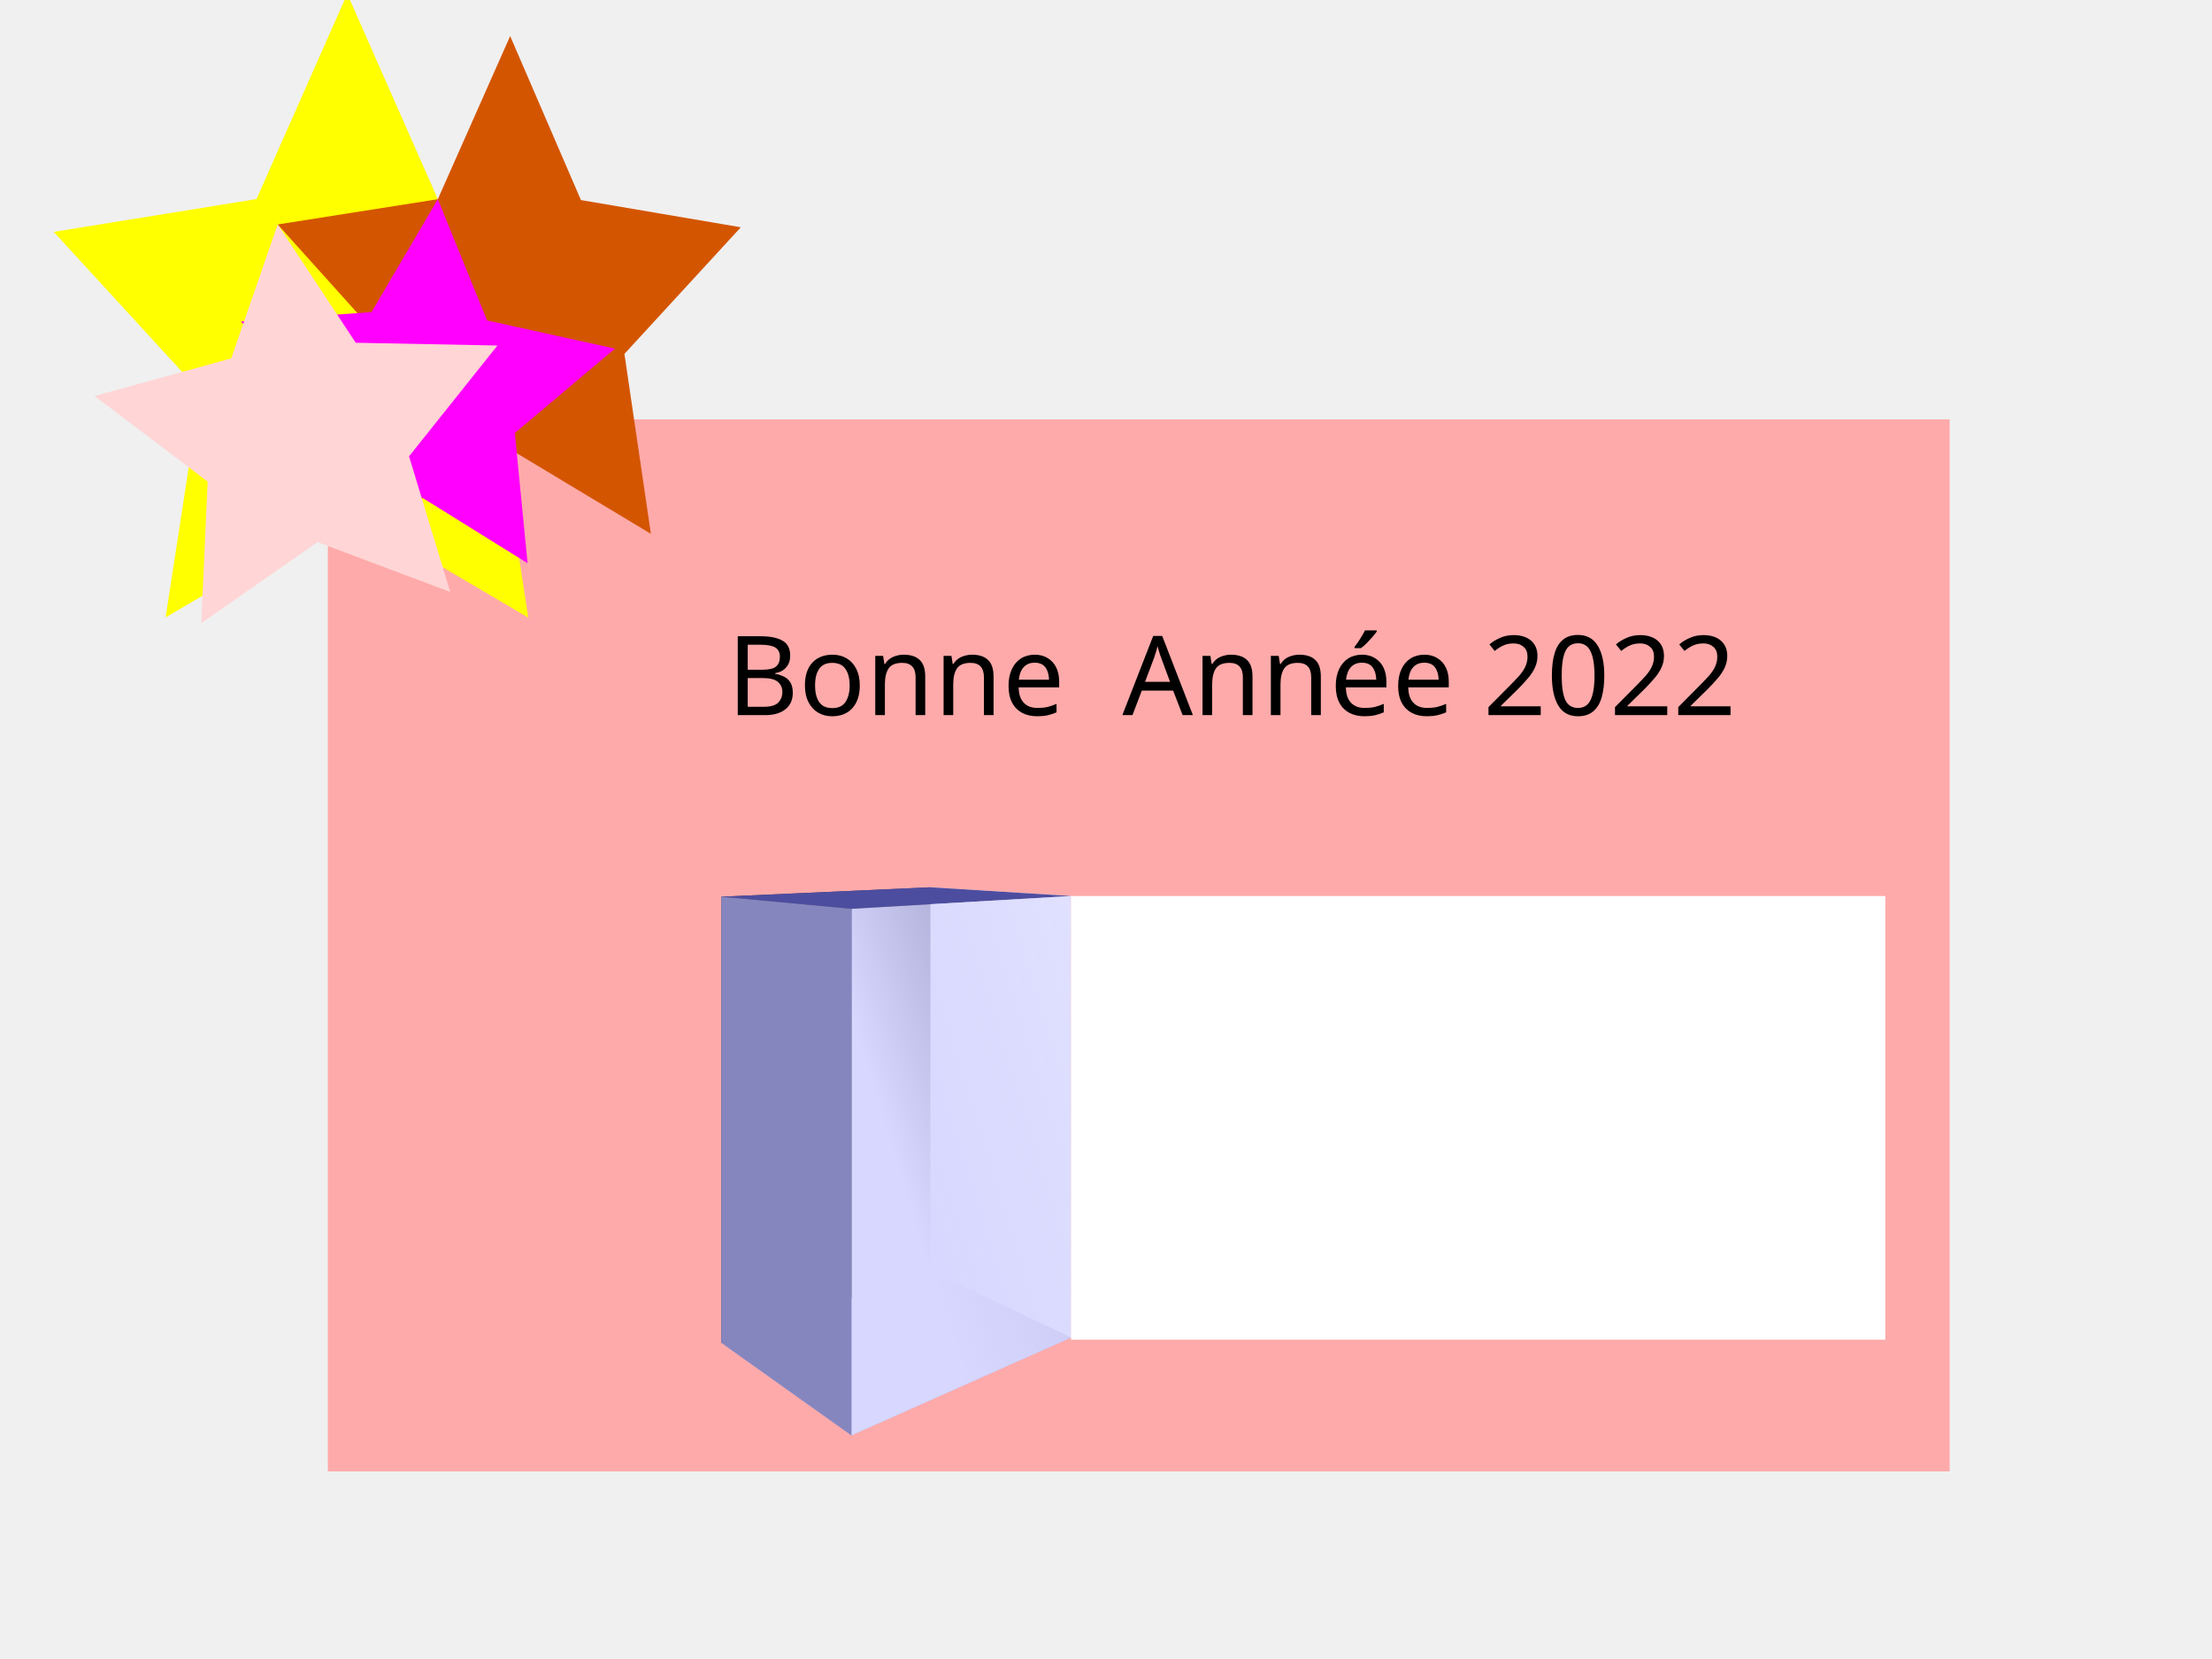
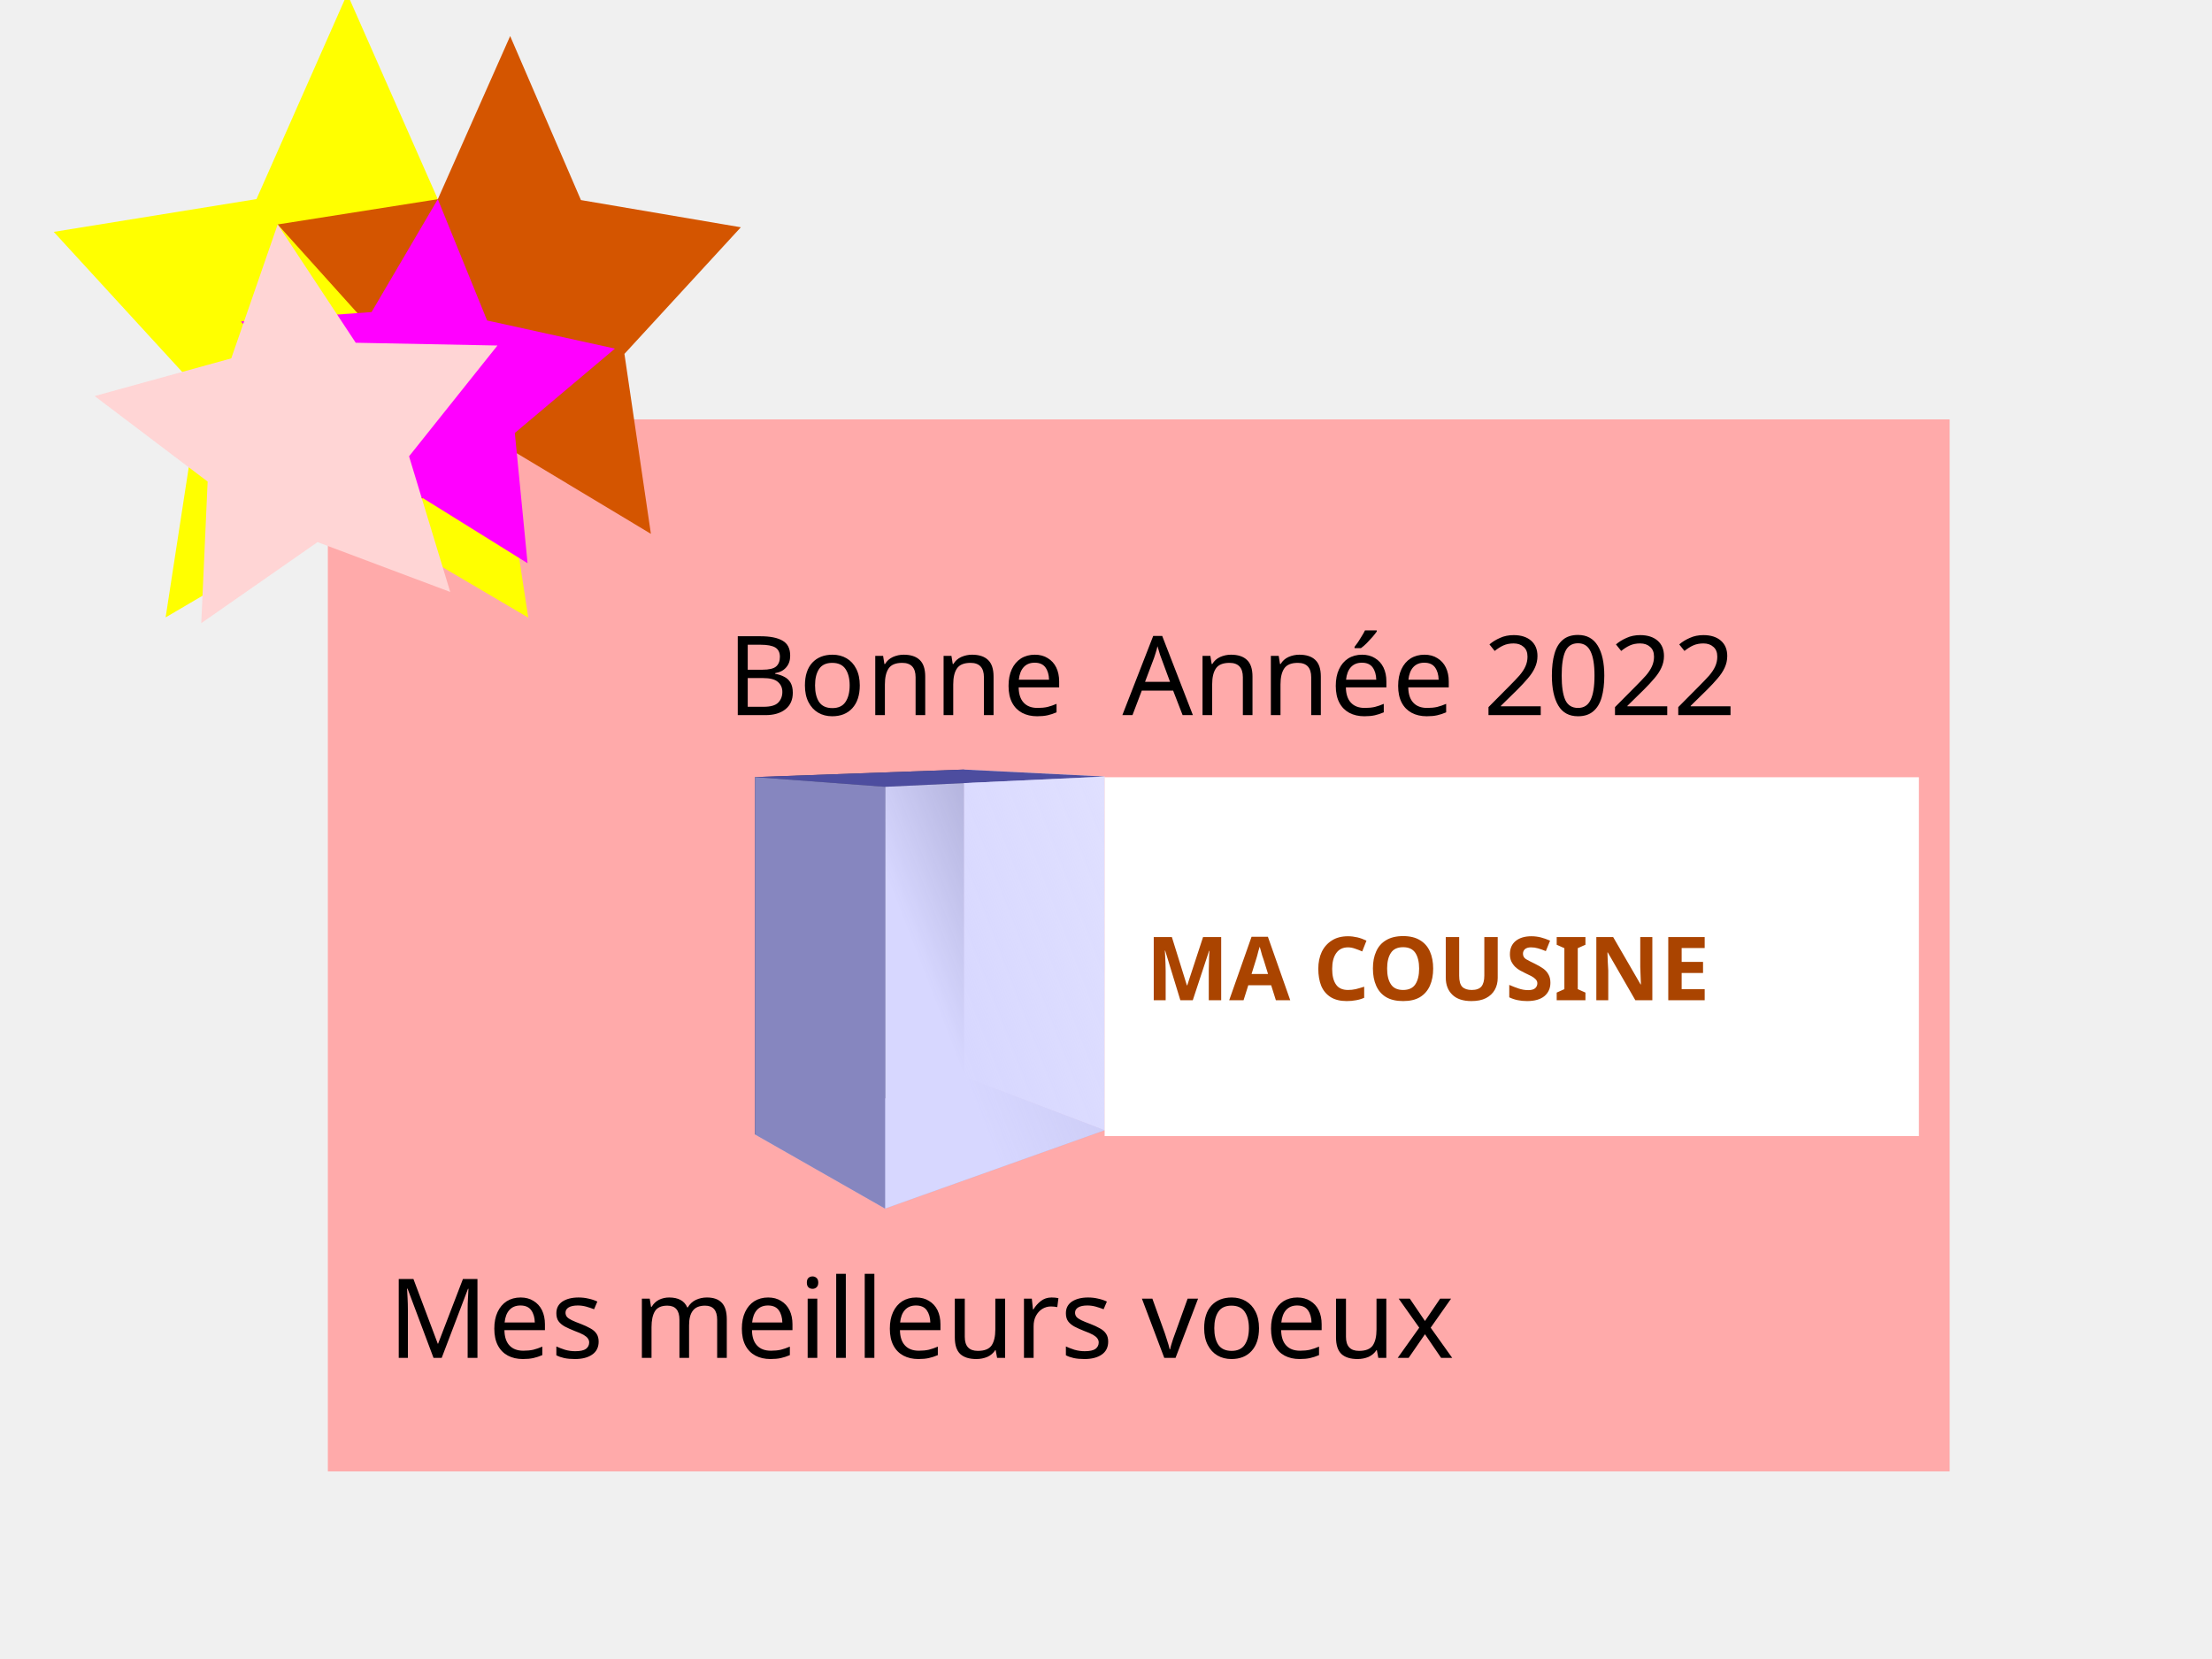
<svg xmlns="http://www.w3.org/2000/svg" xmlns:xlink="http://www.w3.org/1999/xlink" width="800" height="600" viewBox="0 0 211.667 158.75" version="1.1" id="svg5">
  <defs id="defs2">
-     <color-profile name="sRGB-IEC61966-2.1" xlink:href="../../../../WINDOWS/system32/spool/drivers/color/sRGB%20Color%20Space%20Profile.icm" id="color-profile10743" />
+     <color-profile name="sRGB-IEC61966-2.1" xlink:href="../../../../WINDOWS/system32/spool/drivers/color/sRGB%20Color%20Space%20Profile.icm" id="color-profile44197" />
    <linearGradient id="linearGradient9657">
      <stop style="stop-color:#d7d7ff;stop-opacity:1;" offset="0" id="stop9653" />
      <stop style="stop-color:#d7d7ff;stop-opacity:0;" offset="1" id="stop9655" />
    </linearGradient>
-     <linearGradient xlink:href="#linearGradient9657" id="linearGradient9659" x1="89.027" y1="121.61" x2="135.158" y2="107.315" gradientUnits="userSpaceOnUse" />
+     <linearGradient xlink:href="#linearGradient9657" id="linearGradient9659" x1="89.027" y1="121.61" x2="135.158" y2="107.315" gradientUnits="userSpaceOnUse" gradientTransform="matrix(1,0,0,0.8009213,3.216606,5.63721)" />
  </defs>
  <g id="layer1">
    <path style="fill:#ffff00;fill-rule:evenodd" id="path57" d="m 247.744,217.05 42.254,13.242 34.862,-27.301 0.464,44.277 36.737,24.72 -41.967,14.123 -12.157,42.578 -26.401,-35.549 -44.251,1.595 25.651,-36.094 z" transform="matrix(0.2645837,0,0,0.2645837,-1.5e-4,0)" />
    <rect style="fill:#ffaaaa;stroke-width:0.179" id="rect188" width="155.189" height="100.666" x="31.373" y="40.131" />
    <path style="fill:#ffff00" id="path1024" d="M 87.697,109.621 -92.17,14.927 -272.145,109.414 l 34.477,-200.325 -145.478,-141.969 201.175,-29.114 90.065,-182.228 89.856,182.332 201.141,29.346 -145.641,141.801 z" transform="matrix(0.09643588,0,0,0.1077745,42.09262,47.28634)" />
    <path style="fill:#d45500" id="path1362" d="M 59.195,78.927 -53.136,19.093 -166.109,77.708 l 22.193,-125.324 -90.657,-89.33 126.048,-17.62 56.944,-113.825 55.709,114.434 125.85,18.983 -91.618,88.344 z" transform="matrix(0.1215724,0,0,0.1371413,55.08856,40.25852)" />
    <text xml:space="preserve" style="font-style:normal;font-weight:normal;font-size:10.583px;line-height:1.25;font-family:'Segoe Script';fill:#000000;fill-opacity:1;stroke:none;stroke-width:0.265;-inkscape-font-specification:'Segoe Script';font-stretch:normal;font-variant:normal" x="69.568" y="68.432" id="text3668">
      <tspan id="tspan3666" style="stroke-width:0.265;-inkscape-font-specification:'Segoe Script';font-family:'Segoe Script';font-weight:normal;font-style:normal;font-stretch:normal;font-variant:normal" x="69.568" y="68.432">Bonne  Année 2022</tspan>
    </text>
    <path style="fill:none;fill-rule:evenodd;stroke:#000000" id="path7990" d="M 0.04,-3.356 C -1.537,-1.021 -3.885,-4.331 -3.84,-5.978 -3.718,-10.443 1.632,-12.192 5.285,-11.117 11.82,-9.195 14.059,-1.353 11.682,4.511 8.193,13.116 -2.428,15.907 -10.449,12.166 -21.139,7.18 -24.493,-6.308 -19.362,-16.467 -12.906,-29.253 3.484,-33.172 15.774,-26.639 30.66,-18.727 35.147,0.584 27.204,15 17.844,31.989 -4.399,37.045 -20.938,27.688 -40.033,16.885 -45.659,-8.297 -34.884,-26.957 -22.641,-48.159 5.484,-54.356 26.264,-42.161 49.575,-28.481 56.342,2.591 42.726,25.489 27.61,50.911 -6.411,58.249 -31.427,43.21" transform="matrix(0.1619543,0,0,0.1300275,31.36619,40.56696)" />
    <g id="g8521" style="fill:#c83737">
-       <path id="path8533" style="fill:#e9e9ff;fill-rule:evenodd;stroke:none;stroke-linejoin:round" d="m 89.027,84.905 13.46,0.836 V 127.996 l -13.46,-6.386 z" points="102.487,85.741 102.487,127.996 89.027,121.61 89.027,84.905 " />
-       <path id="path8523" style="fill:#353564;fill-rule:evenodd;stroke:none;stroke-linejoin:round" d="M 69.029,85.806 V 128.497 l 19.998,-6.887 V 84.905 Z" points="69.029,128.497 89.027,121.61 89.027,84.905 69.029,85.806 " />
-       <path id="path8531" style="fill:#afafde;fill-rule:evenodd;stroke:none;stroke-linejoin:round" d="m 69.029,128.497 12.446,8.856 21.013,-9.358 -13.46,-6.386 z" points="81.475,137.353 102.487,127.996 89.027,121.61 69.029,128.497 " />
-       <path id="path8525" style="fill:#4d4d9f;fill-rule:evenodd;stroke:none;stroke-linejoin:round" d="m 69.029,85.806 12.446,1.159 21.013,-1.225 -13.46,-0.836 z" points="81.475,86.966 102.487,85.741 89.027,84.905 69.029,85.806 " />
-       <path id="path8529" style="fill:url(#linearGradient9659);fill-rule:evenodd;stroke:none;stroke-linejoin:round;fill-opacity:1" d="M 81.475,86.966 V 137.353 L 102.487,127.996 V 85.741 Z" points="81.475,137.353 102.487,127.996 102.487,85.741 81.475,86.966 " />
-       <path id="path8527" style="fill:#8686bf;fill-rule:evenodd;stroke:none;stroke-linejoin:round" d="m 69.029,85.806 12.446,1.159 V 137.353 L 69.029,128.497 Z" points="81.475,86.966 81.475,137.353 69.029,128.497 69.029,85.806 " />
+       <path id="path8533" style="fill:#e9e9ff;fill-rule:evenodd;stroke:none;stroke-width:0.895;stroke-linejoin:round" d="m 92.244,73.639 13.46,0.67 v 33.843 l -13.46,-5.114 z" points="105.704,74.309 105.704,108.152 92.244,103.037 92.244,73.639 " />
+       <path id="path8523" style="fill:#353564;fill-rule:evenodd;stroke:none;stroke-linejoin:round" d="M 72.246,74.361 V 108.553 L 92.244,103.037 V 73.639 Z" points="72.246,108.553 92.244,103.037 92.244,73.639 72.246,74.361 " />
+       <path id="path8531" style="fill:#afafde;fill-rule:evenodd;stroke:none;stroke-linejoin:round" d="m 72.246,108.553 12.446,7.093 21.013,-7.495 -13.46,-5.114 z" points="84.691,115.646 105.704,108.152 92.244,103.037 72.246,108.553 " />
+       <path id="path8525" style="fill:#4d4d9f;fill-rule:evenodd;stroke:none;stroke-linejoin:round" d="m 72.246,74.361 12.446,0.929 21.013,-0.981 -13.46,-0.67 z" points="84.691,75.29 105.704,74.309 92.244,73.639 72.246,74.361 " />
+       <path id="path8529" style="fill:url(#linearGradient9659);fill-opacity:1;fill-rule:evenodd;stroke:none;stroke-linejoin:round" d="m 84.691,75.29 v 40.356 l 21.013,-7.495 V 74.309 Z" points="84.691,115.646 105.704,108.152 105.704,74.309 84.691,75.29 " />
+       <path id="path8527" style="fill:#8686bf;fill-rule:evenodd;stroke:none;stroke-linejoin:round" d="m 72.246,74.361 12.446,0.929 v 40.356 l -12.446,-7.093 z" points="84.691,75.29 84.691,115.646 72.246,108.553 72.246,74.361 " />
    </g>
    <path style="fill:#ff00ff" id="path10227" d="M 130.382,132.555 90.185,107.55 46.798,126.488 58.158,80.531 26.739,45.12 73.957,41.722 97.926,0.899 115.749,44.756 161.981,54.937 125.779,85.44 Z" transform="matrix(0.2645837,0,0,0.2645837,15.98518,18.82328)" />
    <path style="fill:#ffd5d5" id="path10371" d="m 183.176,188.872 -47.989,-18.02 -42.051,29.316 2.309,-51.209 -40.876,-30.933 49.416,-13.629 16.788,-48.434 28.232,42.786 51.251,0.999 -31.968,40.072 z" transform="matrix(0.2645837,0,0,0.2645837,-5.383692,6.670786)" />
-     <rect style="fill:#ffffff;stroke-width:0.265" id="rect10645" width="77.917" height="42.457" x="102.487" y="85.741" />
+     <rect style="fill:#ffffff;stroke-width:0.238" id="rect10645" width="77.917" height="34.336" x="105.704" y="74.374" />
+     <text xml:space="preserve" style="font-style:normal;font-weight:normal;font-size:8.467px;line-height:1.25;font-family:sans-serif;fill:#000000;fill-opacity:1;stroke:none;stroke-width:0.265" x="109.635" y="95.713" id="text12062">
+       <tspan id="tspan12060" style="font-style:normal;font-variant:normal;font-weight:bold;font-stretch:normal;font-size:8.467px;font-family:sans-serif;-inkscape-font-specification:'sans-serif Bold';fill:#aa4400;stroke-width:0.265" x="109.635" y="95.713">MA COUSINE </tspan>
+     </text>
+     <text xml:space="preserve" style="font-style:normal;font-weight:normal;font-size:10.583px;line-height:1.25;font-family:sans-serif;fill:#000000;fill-opacity:1;stroke:none;stroke-width:0.265" x="37.125" y="129.938" id="text32128">
+       <tspan id="tspan32126" style="font-style:normal;font-variant:normal;font-weight:normal;font-stretch:normal;font-family:'Segoe Script';-inkscape-font-specification:'Segoe Script';stroke-width:0.265" x="37.125" y="129.938">Mes meilleurs voeux</tspan>
+     </text>
  </g>
</svg>
